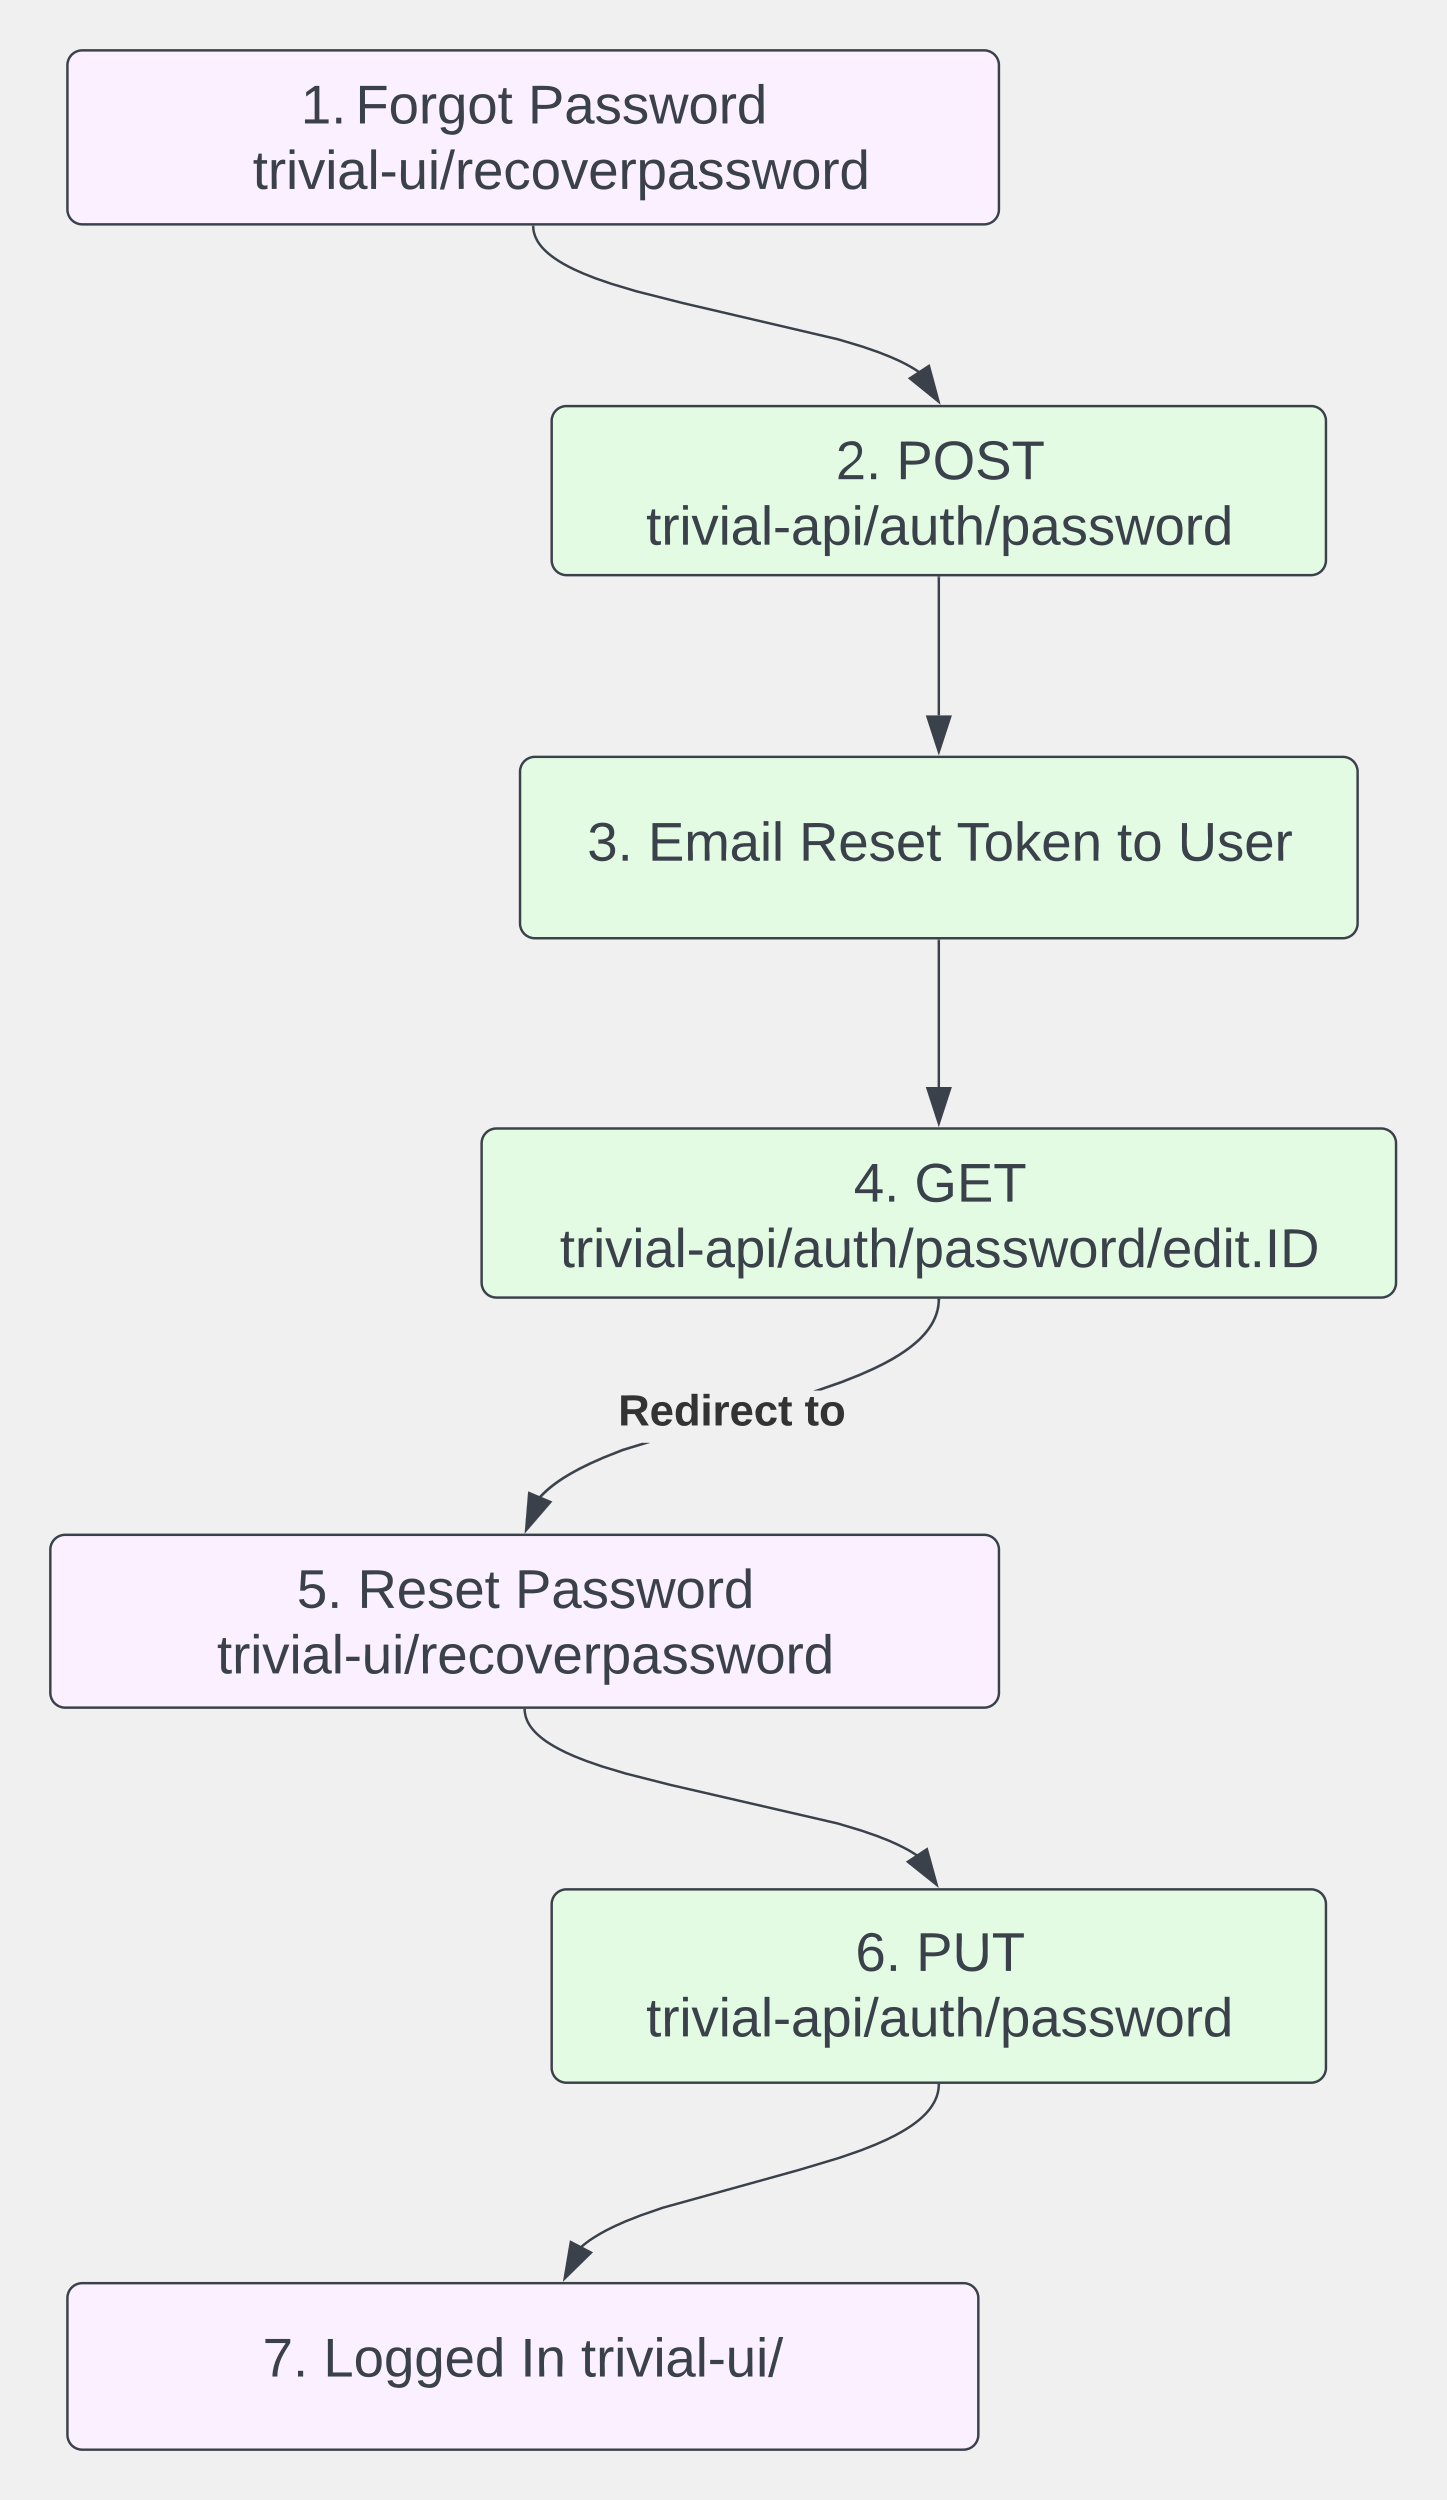
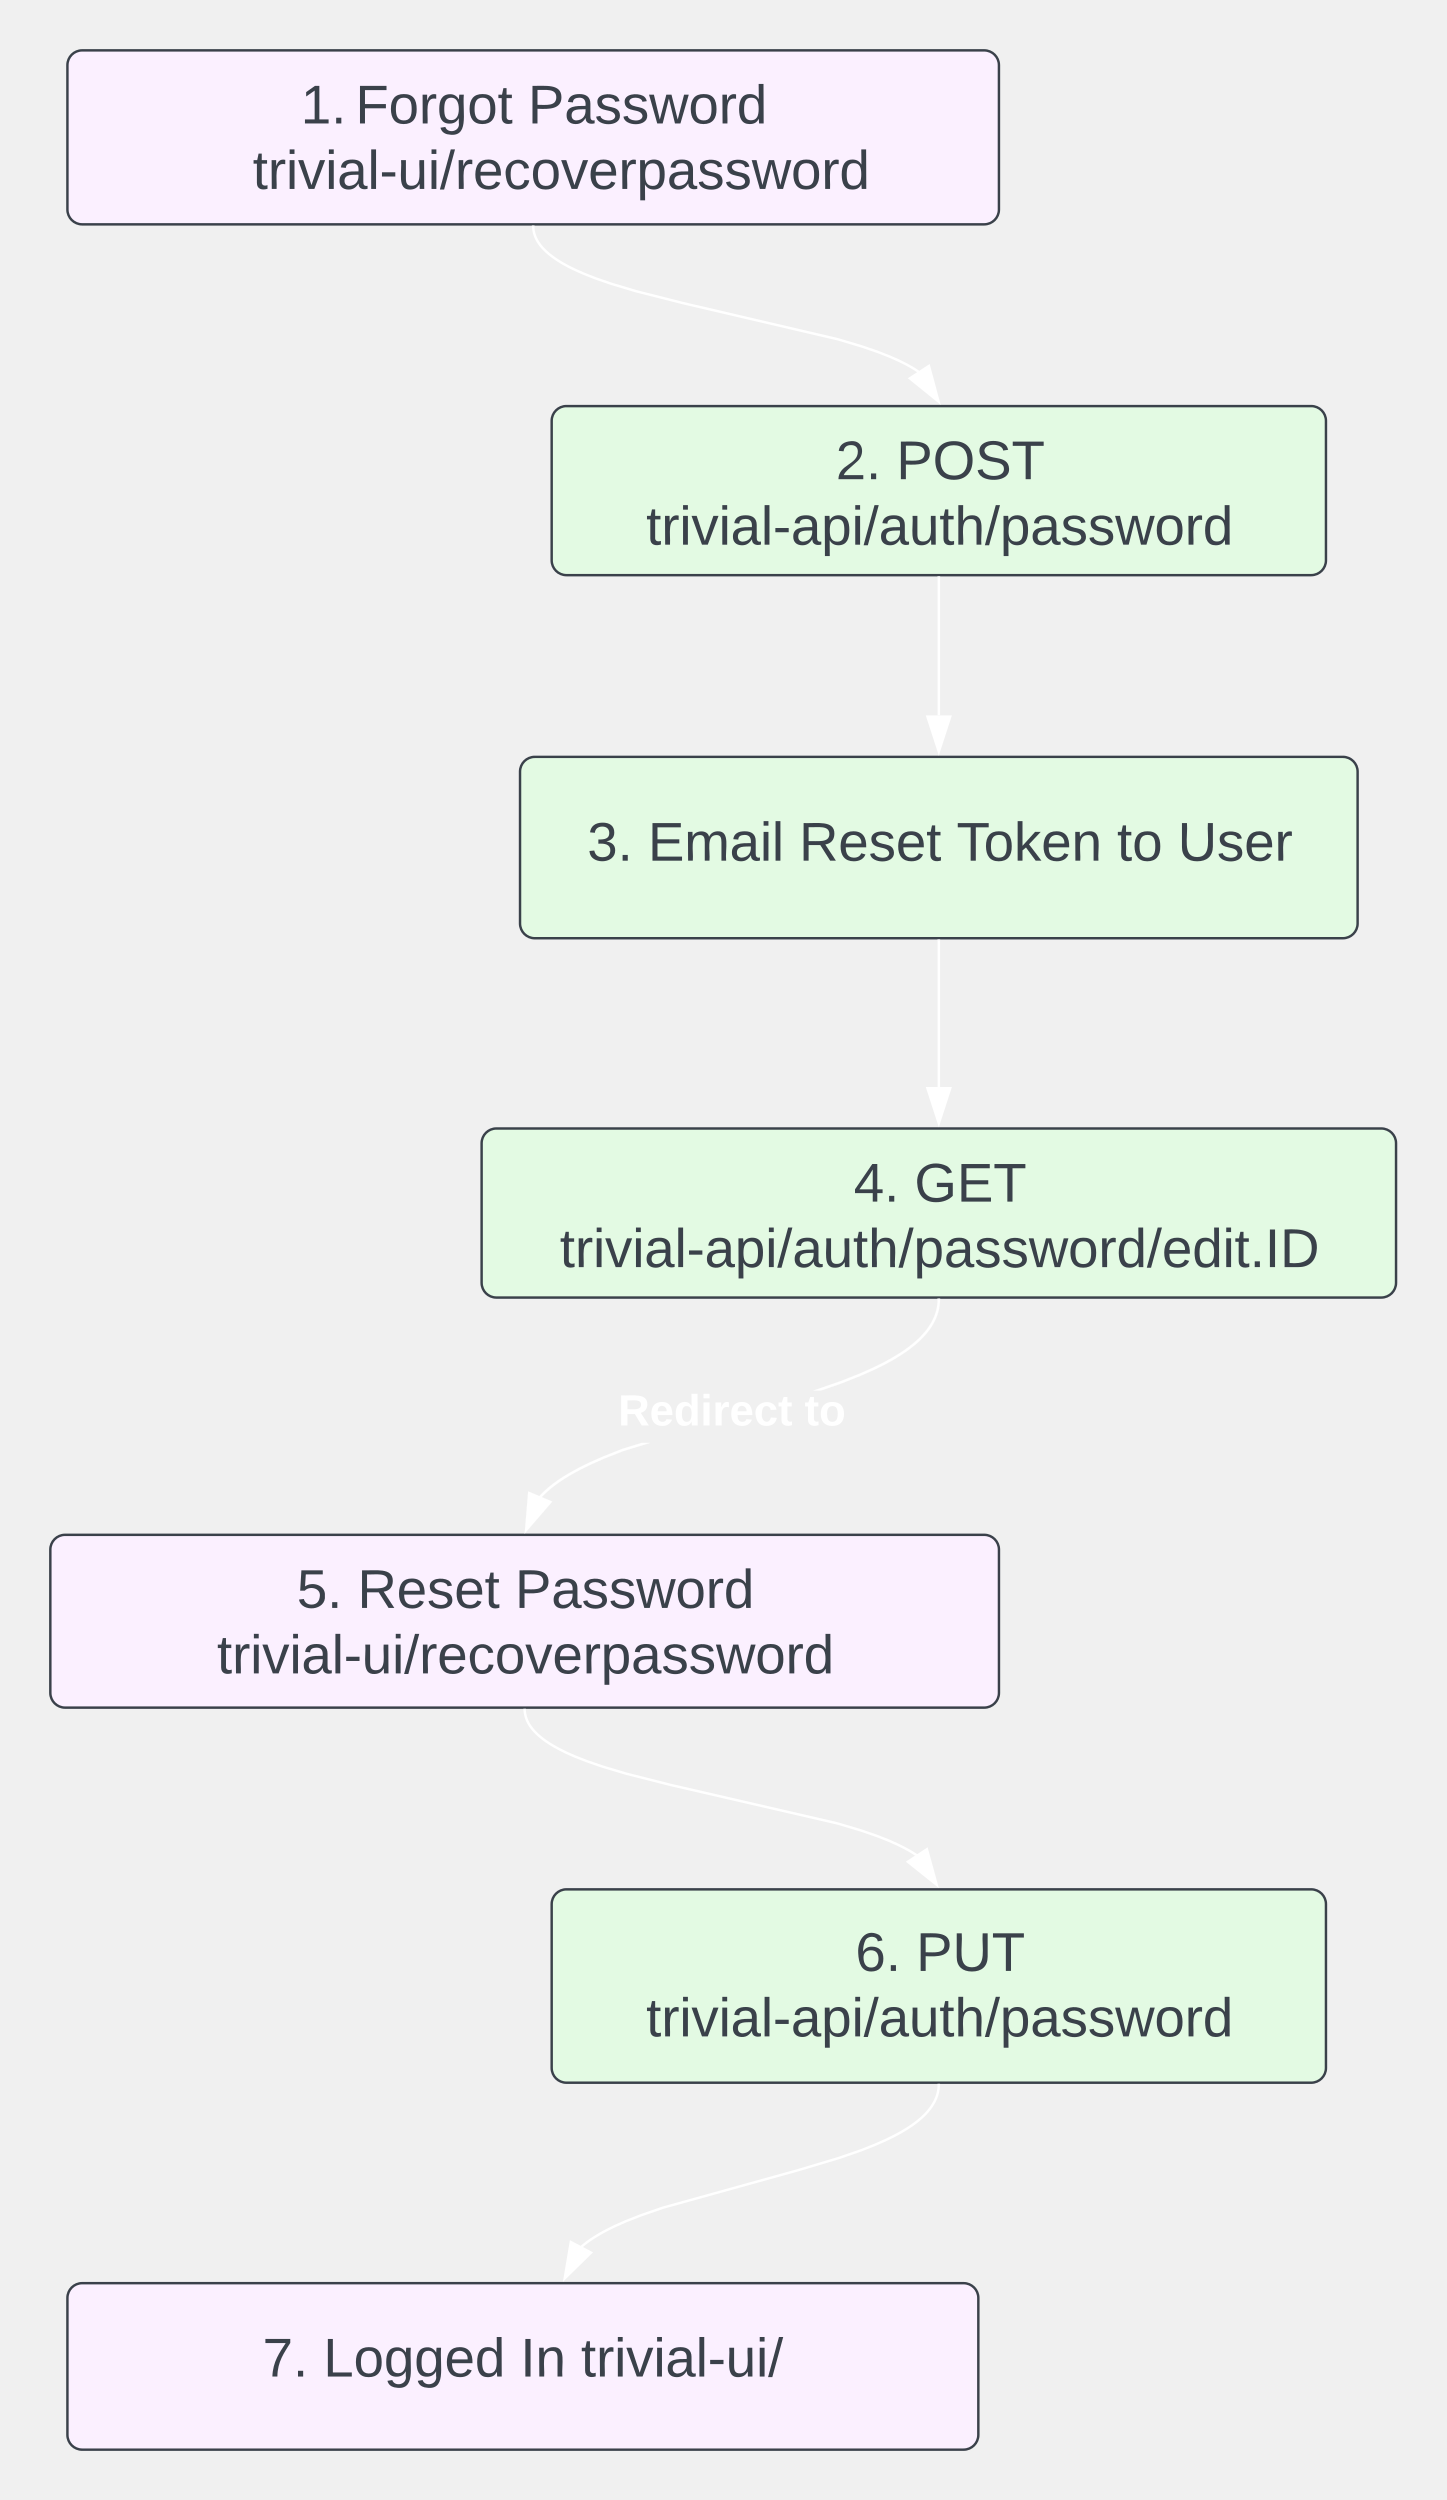
<svg xmlns="http://www.w3.org/2000/svg" xmlns:ns1="lucid" xmlns:xlink="http://www.w3.org/1999/xlink" width="589" height="1018.05">
  <g transform="translate(177.3256 -141.3892)" ns1:page-tab-id="0_0">
    <path d="M-149.87 167.9a6 6 0 0 1 6-6h367.33a6 6 0 0 1 6 6v58.85a6 6 0 0 1-6 6h-367.33a6 6 0 0 1-6-6z" stroke="#3a414a" fill="#fbf0ff" />
    <use xlink:href="#a" transform="matrix(1,0,0,1,-137.8704,173.8892) translate(83.06173 17.77778)" />
    <use xlink:href="#b" transform="matrix(1,0,0,1,-137.8704,173.8892) translate(105.284 17.77778)" />
    <use xlink:href="#c" transform="matrix(1,0,0,1,-137.8704,173.8892) translate(175.5309 17.77778)" />
    <use xlink:href="#d" transform="matrix(1,0,0,1,-137.8704,173.8892) translate(63.49383 44.44444)" />
    <path d="M47.33 312.75a6 6 0 0 1 6-6h303.3a6 6 0 0 1 6 6v56.85a6 6 0 0 1-6 6H53.33a6 6 0 0 1-6-6z" stroke="#3a414a" fill="#e3fae3" />
    <use xlink:href="#e" transform="matrix(1,0,0,1,59.33204,318.7515) translate(103.6543 17.77778)" />
    <use xlink:href="#f" transform="matrix(1,0,0,1,59.33204,318.7515) translate(128.3457 17.77778)" />
    <use xlink:href="#g" transform="matrix(1,0,0,1,59.33204,318.7515) translate(26.49383 44.44444)" />
    <path d="M-156.83 772.4a6 6 0 0 1 6-6h374.3a6 6 0 0 1 6 6v58.37a6 6 0 0 1-6 6h-374.3a6 6 0 0 1-6-6z" stroke="#3a414a" fill="#fbf0ff" />
    <use xlink:href="#h" transform="matrix(1,0,0,1,-144.8256,778.3883) translate(88.38272 17.77778)" />
    <use xlink:href="#i" transform="matrix(1,0,0,1,-144.8256,778.3883) translate(113.0741 17.77778)" />
    <use xlink:href="#c" transform="matrix(1,0,0,1,-144.8256,778.3883) translate(177.2099 17.77778)" />
    <use xlink:href="#d" transform="matrix(1,0,0,1,-144.8256,778.3883) translate(55.88272 44.44444)" />
    <path d="M34.44 455.6a6 6 0 0 1 6-6h329.08a6 6 0 0 1 6 6v61.86a6 6 0 0 1-6 6H40.44a6 6 0 0 1-6-6z" stroke="#3a414a" fill="#e3fae3" />
    <use xlink:href="#j" transform="matrix(1,0,0,1,46.44382,461.601) translate(15.38889 30.27778)" />
    <use xlink:href="#k" transform="matrix(1,0,0,1,46.44382,461.601) translate(40.08025 30.27778)" />
    <use xlink:href="#i" transform="matrix(1,0,0,1,46.44382,461.601) translate(101.6235 30.27778)" />
    <use xlink:href="#l" transform="matrix(1,0,0,1,46.44382,461.601) translate(165.7593 30.27778)" />
    <use xlink:href="#m" transform="matrix(1,0,0,1,46.44382,461.601) translate(231.1296 30.27778)" />
    <use xlink:href="#n" transform="matrix(1,0,0,1,46.44382,461.601) translate(255.821 30.27778)" />
    <path d="M47.33 916.77a6 6 0 0 1 6-6h303.3a6 6 0 0 1 6 6v66.74a6 6 0 0 1-6 6H53.33a6 6 0 0 1-6-6z" stroke="#3a414a" fill="#e3fae3" />
    <use xlink:href="#o" transform="matrix(1,0,0,1,59.33204,922.7664) translate(111.7099 21.21528)" />
    <use xlink:href="#p" transform="matrix(1,0,0,1,59.33204,922.7664) translate(136.4012 21.21528)" />
    <use xlink:href="#g" transform="matrix(1,0,0,1,59.33204,922.7664) translate(26.49383 47.88194)" />
-     <path d="M204.98 376.6v56.12" stroke="#3a414a" stroke-linejoin="round" fill="none" />
-     <path d="M205.48 376.6h-1v-.5h1z" stroke="#3a414a" stroke-width=".05" fill="#3a414a" />
-     <path d="M204.98 447.48l-4.63-14.26h9.27z" stroke="#3a414a" fill="#3a414a" />
+     <path d="M204.98 376.6v56.12" stroke="#fff" stroke-linejoin="round" fill="none" />
+     <path d="M205.48 376.6h-1v-.5h1z" stroke="#fff" stroke-width=".05" fill="#fff" />
+     <path d="M204.98 447.48l-4.63-14.26h9.27z" stroke="#fff" fill="#fff" />
    <path d="M-149.87 1077.14a6 6 0 0 1 6-6h358.94a6 6 0 0 1 6 6v55.8a6 6 0 0 1-6 6h-358.94a6 6 0 0 1-6-6z" stroke="#3a414a" fill="#fbf0ff" />
    <use xlink:href="#q" transform="matrix(1,0,0,1,-137.8704,1083.141) translate(67.51235 26.02778)" />
    <use xlink:href="#r" transform="matrix(1,0,0,1,-137.8704,1083.141) translate(92.2037 26.02778)" />
    <use xlink:href="#s" transform="matrix(1,0,0,1,-137.8704,1083.141) translate(172.4506 26.02778)" />
    <use xlink:href="#t" transform="matrix(1,0,0,1,-137.8704,1083.141) translate(197.142 26.02778)" />
    <path d="M18.8 606.93a6 6 0 0 1 6-6h360.37a6 6 0 0 1 6 6v56.85a6 6 0 0 1-6 6H24.8a6 6 0 0 1-6-6z" stroke="#3a414a" fill="#e3fae3" />
    <use xlink:href="#u" transform="matrix(1,0,0,1,30.7945,612.9343) translate(139.5617 17.77778)" />
    <use xlink:href="#v" transform="matrix(1,0,0,1,30.7945,612.9343) translate(164.2531 17.77778)" />
    <use xlink:href="#w" transform="matrix(1,0,0,1,30.7945,612.9343) translate(19.87037 44.44444)" />
-     <path d="M76.44 732.32l-7.77 3.06-5.6 2.5-4.3 2.12-3.37 1.85-2.74 1.66-2.26 1.5-1.9 1.38-1.6 1.27-1.37 1.2-1.2 1.1-1 1.04-.44.47-.76-.67.45-.5 1.05-1.07 1.2-1.14 1.4-1.22 1.65-1.3 1.93-1.4 2.3-1.52L54.9 741l3.42-1.9 4.32-2.13 5.65-2.5 7.8-3.1 7.87-2.4h3.43zm129.03-61.52v.35l-.06.84-.08.83-.12.82-.15.82-.2.8-.22.82-.26.8-.3.82-.35.82-.4.84-.44.85-.5.87-.57.9-.63.9-.72.95-.8 1-.94 1-1.04 1.1-1.22 1.13-1.4 1.2-1.64 1.3-1.93 1.4-2.3 1.53-2.77 1.7-3.42 1.86-4.32 2.14-5.65 2.5-7.8 3.1-8.25 2.85h-3.06l10.95-3.8 7.78-3.06 5.6-2.5 4.3-2.12 3.37-1.86 2.74-1.66 2.26-1.5 1.9-1.37 1.6-1.28 1.37-1.18 1.2-1.1 1-1.06.9-1 .8-.95.7-.9.6-.9.55-.85.48-.83.43-.82.37-.8.33-.78.3-.78.24-.77.22-.77.17-.77.15-.78.1-.78.1-.8.05-.8v-.33z" stroke="#3a414a" stroke-width=".05" fill="#3a414a" />
-     <path d="M205.47 670.8h-1v-.52h1z" fill="#3a414a" />
-     <path d="M205.5 670.83l-1.05-.02v-.54h1.06zm-1-.52v.46l.95.02v-.47z" stroke="#3a414a" stroke-width=".05" fill="#3a414a" />
-     <path d="M46.74 753.04l-9.8 11.36 1.26-14.95z" fill="#3a414a" />
-     <path d="M47.57 752.85L36.32 765.9l1.44-17.18zm-10 10.05l8.34-9.67-7.26-3.05z" stroke="#3a414a" stroke-width=".05" fill="#3a414a" />
+     <path d="M76.44 732.32l-7.77 3.06-5.6 2.5-4.3 2.12-3.37 1.85-2.74 1.66-2.26 1.5-1.9 1.38-1.6 1.27-1.37 1.2-1.2 1.1-1 1.04-.44.47-.76-.67.45-.5 1.05-1.07 1.2-1.14 1.4-1.22 1.65-1.3 1.93-1.4 2.3-1.52L54.9 741l3.42-1.9 4.32-2.13 5.65-2.5 7.8-3.1 7.87-2.4h3.43zm129.03-61.52v.35l-.06.84-.08.83-.12.82-.15.82-.2.8-.22.82-.26.8-.3.82-.35.82-.4.84-.44.85-.5.87-.57.9-.63.9-.72.95-.8 1-.94 1-1.04 1.1-1.22 1.13-1.4 1.2-1.64 1.3-1.93 1.4-2.3 1.53-2.77 1.7-3.42 1.86-4.32 2.14-5.65 2.5-7.8 3.1-8.25 2.85h-3.06l10.95-3.8 7.78-3.06 5.6-2.5 4.3-2.12 3.37-1.86 2.74-1.66 2.26-1.5 1.9-1.37 1.6-1.28 1.37-1.18 1.2-1.1 1-1.06.9-1 .8-.95.7-.9.6-.9.55-.85.48-.83.43-.82.37-.8.33-.78.3-.78.24-.77.22-.77.17-.77.15-.78.1-.78.1-.8.05-.8v-.33z" stroke="#fff" stroke-width=".05" fill="#fff" />
+     <path d="M205.47 670.8h-1v-.52h1z" fill="#fff" />
+     <path d="M205.5 670.83l-1.05-.02v-.54h1.06zm-1-.52v.46l.95.02v-.47z" stroke="#fff" stroke-width=".05" fill="#fff" />
+     <path d="M46.74 753.04l-9.8 11.36 1.26-14.95z" fill="#fff" />
+     <path d="M47.57 752.85L36.32 765.9l1.44-17.18zm-10 10.05l8.34-9.67-7.26-3.05z" stroke="#fff" stroke-width=".05" fill="#fff" />
    <g>
      <use xlink:href="#x" transform="matrix(1,0,0,1,74.42798,707.6495) translate(0 14.22222)" />
      <use xlink:href="#y" transform="matrix(1,0,0,1,74.42798,707.6495) translate(75.90123 14.22222)" />
    </g>
-     <path d="M39.8 233.75l.04.5.05.48.06.5.1.47.1.48.14.48.16.5.18.48.2.5.25.5.26.53.3.54.36.56.4.57.45.6.5.6.6.66.67.67.77.73.9.78 1.07.83 1.24.9 1.5 1 1.8 1.1 2.2 1.2 2.77 1.37 3.54 1.57 4.7 1.86 6.57 2.27 9.94 2.98 19.17 4.86 63.15 14.75 9.95 2.98 6.55 2.27 4.7 1.86 3.55 1.57 2.76 1.37 2.2 1.22 1.8 1.08 1.5 1 .22.16" stroke="#3a414a" stroke-linejoin="round" fill="none" />
-     <path d="M40.3 233.75l-1 .03v-.53h1z" stroke="#3a414a" stroke-width=".05" fill="#3a414a" />
-     <path d="M204.86 304.9l-11.67-9.44 7.76-5.05z" stroke="#3a414a" fill="#3a414a" />
-     <path d="M36.33 837.77l.03.48.05.48.08.47.1.48.1.47.13.48.17.48.18.5.2.5.24.5.26.5.3.53.35.54.4.57.45.58.5.6.58.65.67.68.77.72.9.77 1.03.83 1.23.9 1.47.96 1.78 1.08 2.2 1.2 2.72 1.37 3.5 1.55 4.66 1.84 6.45 2.24 9.75 2.92 18.13 4.6 68.07 15.7 9.74 2.92 6.44 2.24 4.65 1.83 3.5 1.57 2.73 1.35 2.2 1.2 1.77 1.08 1.47.97.06.05" stroke="#3a414a" stroke-linejoin="round" fill="none" />
-     <path d="M36.83 837.77l-1 .02v-.53h1z" stroke="#3a414a" stroke-width=".05" fill="#3a414a" />
-     <path d="M204.1 908.9l-11.72-9.36 7.74-5.1z" stroke="#3a414a" fill="#3a414a" />
-     <path d="M204.97 990.5v.17l-.04.65-.07.64-.1.63-.1.62-.16.63-.17.62-.2.63-.24.63-.28.64-.3.65-.36.67-.4.66-.43.7-.5.72-.57.75-.64.77-.73.82-.85.85-.96.9-1.13.97-1.3 1.03-1.55 1.12-1.83 1.2-2.23 1.35-2.73 1.5-3.44 1.7-4.46 1.98-6.05 2.4-8.93 3.08-16.43 4.92-55.25 15.33-8.92 3.1-6.05 2.37-4.46 1.98-3.44 1.7-2.73 1.5-2.22 1.35-1.84 1.2-1.54 1.13-1.3 1.04-.88.75" stroke="#3a414a" stroke-linejoin="round" fill="none" />
-     <path d="M205.47 990.54l-1-.02v-.5h1z" stroke="#3a414a" stroke-width=".05" fill="#3a414a" />
-     <path d="M52.63 1069.2l2.5-14.8 8.2 4.3z" stroke="#3a414a" fill="#3a414a" />
-     <path d="M204.98 524.46v59.59" stroke="#3a414a" fill="none" />
-     <path d="M205.48 524.47h-1v-.5h1z" stroke="#3a414a" stroke-width=".05" fill="#3a414a" />
-     <path d="M204.98 598.82l-4.63-14.27h9.27z" stroke="#3a414a" fill="#3a414a" />
+     <path d="M39.8 233.75l.04.5.05.48.06.5.1.47.1.48.14.48.16.5.18.48.2.5.25.5.26.53.3.54.36.56.4.57.45.6.5.6.6.66.67.67.77.73.9.78 1.07.83 1.24.9 1.5 1 1.8 1.1 2.2 1.2 2.77 1.37 3.54 1.57 4.7 1.86 6.57 2.27 9.94 2.98 19.17 4.86 63.15 14.75 9.95 2.98 6.55 2.27 4.7 1.86 3.55 1.57 2.76 1.37 2.2 1.22 1.8 1.08 1.5 1 .22.16" stroke="#fff" stroke-linejoin="round" fill="none" />
+     <path d="M40.3 233.75l-1 .03v-.53h1z" stroke="#fff" stroke-width=".05" fill="#fff" />
+     <path d="M204.86 304.9l-11.67-9.44 7.76-5.05z" stroke="#fff" fill="#fff" />
+     <path d="M36.33 837.77l.03.48.05.48.08.47.1.48.1.47.13.48.17.48.18.5.2.5.24.5.26.5.3.53.35.54.4.57.45.58.5.6.58.65.67.68.77.72.9.77 1.03.83 1.23.9 1.47.96 1.78 1.08 2.2 1.2 2.72 1.37 3.5 1.55 4.66 1.84 6.45 2.24 9.75 2.92 18.13 4.6 68.07 15.7 9.74 2.92 6.44 2.24 4.65 1.83 3.5 1.57 2.73 1.35 2.2 1.2 1.77 1.08 1.47.97.06.05" stroke="#fff" stroke-linejoin="round" fill="none" />
+     <path d="M36.83 837.77l-1 .02v-.53h1z" stroke="#fff" stroke-width=".05" fill="#fff" />
+     <path d="M204.1 908.9l-11.72-9.36 7.74-5.1z" stroke="#fff" fill="#fff" />
+     <path d="M204.97 990.5v.17l-.04.65-.07.64-.1.63-.1.62-.16.63-.17.62-.2.63-.24.63-.28.64-.3.65-.36.67-.4.66-.43.7-.5.72-.57.75-.64.77-.73.82-.85.85-.96.9-1.13.97-1.3 1.03-1.55 1.12-1.83 1.2-2.23 1.35-2.73 1.5-3.44 1.7-4.46 1.98-6.05 2.4-8.93 3.08-16.43 4.92-55.25 15.33-8.92 3.1-6.05 2.37-4.46 1.98-3.44 1.7-2.73 1.5-2.22 1.35-1.84 1.2-1.54 1.13-1.3 1.04-.88.75" stroke="#fff" stroke-linejoin="round" fill="none" />
+     <path d="M205.47 990.54l-1-.02v-.5h1z" stroke="#fff" stroke-width=".05" fill="#fff" />
+     <path d="M52.63 1069.2l2.5-14.8 8.2 4.3z" stroke="#fff" fill="#fff" />
+     <path d="M204.98 524.46v59.59" stroke="#fff" fill="none" />
+     <path d="M205.48 524.47h-1v-.5h1z" stroke="#fff" stroke-width=".05" fill="#fff" />
+     <path d="M204.98 598.82l-4.63-14.27h9.27z" stroke="#fff" fill="#fff" />
    <defs>
      <path fill="#3a414a" d="M27 0v-27h64v-190l-56 39v-29l58-41h29v221h61V0H27" id="z" />
      <path fill="#3a414a" d="M33 0v-38h34V0H33" id="A" />
      <g id="a">
        <use transform="matrix(0.0617284,0,0,0.0617284,0,0)" xlink:href="#z" />
        <use transform="matrix(0.0617284,0,0,0.0617284,12.34568,0)" xlink:href="#A" />
      </g>
      <path fill="#3a414a" d="M63-220v92h138v28H63V0H30v-248h175v28H63" id="B" />
      <path fill="#3a414a" d="M100-194c62-1 85 37 85 99 1 63-27 99-86 99S16-35 15-95c0-66 28-99 85-99zM99-20c44 1 53-31 53-75 0-43-8-75-51-75s-53 32-53 75 10 74 51 75" id="C" />
      <path fill="#3a414a" d="M114-163C36-179 61-72 57 0H25l-1-190h30c1 12-1 29 2 39 6-27 23-49 58-41v29" id="D" />
      <path fill="#3a414a" d="M177-190C167-65 218 103 67 71c-23-6-38-20-44-43l32-5c15 47 100 32 89-28v-30C133-14 115 1 83 1 29 1 15-40 15-95c0-56 16-97 71-98 29-1 48 16 59 35 1-10 0-23 2-32h30zM94-22c36 0 50-32 50-73 0-42-14-75-50-75-39 0-46 34-46 75s6 73 46 73" id="E" />
      <path fill="#3a414a" d="M59-47c-2 24 18 29 38 22v24C64 9 27 4 27-40v-127H5v-23h24l9-43h21v43h35v23H59v120" id="F" />
      <g id="b">
        <use transform="matrix(0.0617284,0,0,0.0617284,0,0)" xlink:href="#B" />
        <use transform="matrix(0.0617284,0,0,0.0617284,13.51852,0)" xlink:href="#C" />
        <use transform="matrix(0.0617284,0,0,0.0617284,25.8642,0)" xlink:href="#D" />
        <use transform="matrix(0.0617284,0,0,0.0617284,33.20988,0)" xlink:href="#E" />
        <use transform="matrix(0.0617284,0,0,0.0617284,45.55556,0)" xlink:href="#C" />
        <use transform="matrix(0.0617284,0,0,0.0617284,57.90123,0)" xlink:href="#F" />
      </g>
      <path fill="#3a414a" d="M30-248c87 1 191-15 191 75 0 78-77 80-158 76V0H30v-248zm33 125c57 0 124 11 124-50 0-59-68-47-124-48v98" id="G" />
      <path fill="#3a414a" d="M141-36C126-15 110 5 73 4 37 3 15-17 15-53c-1-64 63-63 125-63 3-35-9-54-41-54-24 1-41 7-42 31l-33-3c5-37 33-52 76-52 45 0 72 20 72 64v82c-1 20 7 32 28 27v20c-31 9-61-2-59-35zM48-53c0 20 12 33 32 33 41-3 63-29 60-74-43 2-92-5-92 41" id="H" />
      <path fill="#3a414a" d="M135-143c-3-34-86-38-87 0 15 53 115 12 119 90S17 21 10-45l28-5c4 36 97 45 98 0-10-56-113-15-118-90-4-57 82-63 122-42 12 7 21 19 24 35" id="I" />
      <path fill="#3a414a" d="M206 0h-36l-40-164L89 0H53L-1-190h32L70-26l43-164h34l41 164 42-164h31" id="J" />
      <path fill="#3a414a" d="M85-194c31 0 48 13 60 33l-1-100h32l1 261h-30c-2-10 0-23-3-31C134-8 116 4 85 4 32 4 16-35 15-94c0-66 23-100 70-100zm9 24c-40 0-46 34-46 75 0 40 6 74 45 74 42 0 51-32 51-76 0-42-9-74-50-73" id="K" />
      <g id="c">
        <use transform="matrix(0.0617284,0,0,0.0617284,0,0)" xlink:href="#G" />
        <use transform="matrix(0.0617284,0,0,0.0617284,14.81481,0)" xlink:href="#H" />
        <use transform="matrix(0.0617284,0,0,0.0617284,27.16049,0)" xlink:href="#I" />
        <use transform="matrix(0.0617284,0,0,0.0617284,38.2716,0)" xlink:href="#I" />
        <use transform="matrix(0.0617284,0,0,0.0617284,49.38272,0)" xlink:href="#J" />
        <use transform="matrix(0.0617284,0,0,0.0617284,65.37037,0)" xlink:href="#C" />
        <use transform="matrix(0.0617284,0,0,0.0617284,77.71605,0)" xlink:href="#D" />
        <use transform="matrix(0.0617284,0,0,0.0617284,85.06173,0)" xlink:href="#K" />
      </g>
      <path fill="#3a414a" d="M24-231v-30h32v30H24zM24 0v-190h32V0H24" id="L" />
      <path fill="#3a414a" d="M108 0H70L1-190h34L89-25l56-165h34" id="M" />
      <path fill="#3a414a" d="M24 0v-261h32V0H24" id="N" />
      <path fill="#3a414a" d="M16-82v-28h88v28H16" id="O" />
      <path fill="#3a414a" d="M84 4C-5 8 30-112 23-190h32v120c0 31 7 50 39 49 72-2 45-101 50-169h31l1 190h-30c-1-10 1-25-2-33-11 22-28 36-60 37" id="P" />
      <path fill="#3a414a" d="M0 4l72-265h28L28 4H0" id="Q" />
      <path fill="#3a414a" d="M100-194c63 0 86 42 84 106H49c0 40 14 67 53 68 26 1 43-12 49-29l28 8c-11 28-37 45-77 45C44 4 14-33 15-96c1-61 26-98 85-98zm52 81c6-60-76-77-97-28-3 7-6 17-6 28h103" id="R" />
      <path fill="#3a414a" d="M96-169c-40 0-48 33-48 73s9 75 48 75c24 0 41-14 43-38l32 2c-6 37-31 61-74 61-59 0-76-41-82-99-10-93 101-131 147-64 4 7 5 14 7 22l-32 3c-4-21-16-35-41-35" id="S" />
      <path fill="#3a414a" d="M115-194c55 1 70 41 70 98S169 2 115 4C84 4 66-9 55-30l1 105H24l-1-265h31l2 30c10-21 28-34 59-34zm-8 174c40 0 45-34 45-75s-6-73-45-74c-42 0-51 32-51 76 0 43 10 73 51 73" id="T" />
      <g id="d">
        <use transform="matrix(0.0617284,0,0,0.0617284,0,0)" xlink:href="#F" />
        <use transform="matrix(0.0617284,0,0,0.0617284,6.17284,0)" xlink:href="#D" />
        <use transform="matrix(0.0617284,0,0,0.0617284,13.51852,0)" xlink:href="#L" />
        <use transform="matrix(0.0617284,0,0,0.0617284,18.39506,0)" xlink:href="#M" />
        <use transform="matrix(0.0617284,0,0,0.0617284,29.50617,0)" xlink:href="#L" />
        <use transform="matrix(0.0617284,0,0,0.0617284,34.38272,0)" xlink:href="#H" />
        <use transform="matrix(0.0617284,0,0,0.0617284,46.7284,0)" xlink:href="#N" />
        <use transform="matrix(0.0617284,0,0,0.0617284,51.60494,0)" xlink:href="#O" />
        <use transform="matrix(0.0617284,0,0,0.0617284,58.95062,0)" xlink:href="#P" />
        <use transform="matrix(0.0617284,0,0,0.0617284,71.2963,0)" xlink:href="#L" />
        <use transform="matrix(0.0617284,0,0,0.0617284,76.17284,0)" xlink:href="#Q" />
        <use transform="matrix(0.0617284,0,0,0.0617284,82.34568,0)" xlink:href="#D" />
        <use transform="matrix(0.0617284,0,0,0.0617284,89.69136,0)" xlink:href="#R" />
        <use transform="matrix(0.0617284,0,0,0.0617284,102.037,0)" xlink:href="#S" />
        <use transform="matrix(0.0617284,0,0,0.0617284,113.1481,0)" xlink:href="#C" />
        <use transform="matrix(0.0617284,0,0,0.0617284,125.4938,0)" xlink:href="#M" />
        <use transform="matrix(0.0617284,0,0,0.0617284,136.6049,0)" xlink:href="#R" />
        <use transform="matrix(0.0617284,0,0,0.0617284,148.9506,0)" xlink:href="#D" />
        <use transform="matrix(0.0617284,0,0,0.0617284,156.2963,0)" xlink:href="#T" />
        <use transform="matrix(0.0617284,0,0,0.0617284,168.642,0)" xlink:href="#H" />
        <use transform="matrix(0.0617284,0,0,0.0617284,180.9877,0)" xlink:href="#I" />
        <use transform="matrix(0.0617284,0,0,0.0617284,192.0988,0)" xlink:href="#I" />
        <use transform="matrix(0.0617284,0,0,0.0617284,203.2099,0)" xlink:href="#J" />
        <use transform="matrix(0.0617284,0,0,0.0617284,219.1975,0)" xlink:href="#C" />
        <use transform="matrix(0.0617284,0,0,0.0617284,231.5432,0)" xlink:href="#D" />
        <use transform="matrix(0.0617284,0,0,0.0617284,238.8889,0)" xlink:href="#K" />
      </g>
      <path fill="#3a414a" d="M101-251c82-7 93 87 43 132L82-64C71-53 59-42 53-27h129V0H18c2-99 128-94 128-182 0-28-16-43-45-43s-46 15-49 41l-32-3c6-41 34-60 81-64" id="U" />
      <g id="e">
        <use transform="matrix(0.0617284,0,0,0.0617284,0,0)" xlink:href="#U" />
        <use transform="matrix(0.0617284,0,0,0.0617284,12.34568,0)" xlink:href="#A" />
      </g>
      <path fill="#3a414a" d="M140-251c81 0 123 46 123 126C263-46 219 4 140 4 59 4 17-45 17-125s42-126 123-126zm0 227c63 0 89-41 89-101s-29-99-89-99c-61 0-89 39-89 99S79-25 140-24" id="V" />
      <path fill="#3a414a" d="M185-189c-5-48-123-54-124 2 14 75 158 14 163 119 3 78-121 87-175 55-17-10-28-26-33-46l33-7c5 56 141 63 141-1 0-78-155-14-162-118-5-82 145-84 179-34 5 7 8 16 11 25" id="W" />
      <path fill="#3a414a" d="M127-220V0H93v-220H8v-28h204v28h-85" id="X" />
      <g id="f">
        <use transform="matrix(0.0617284,0,0,0.0617284,0,0)" xlink:href="#G" />
        <use transform="matrix(0.0617284,0,0,0.0617284,14.81481,0)" xlink:href="#V" />
        <use transform="matrix(0.0617284,0,0,0.0617284,32.09877,0)" xlink:href="#W" />
        <use transform="matrix(0.0617284,0,0,0.0617284,46.91358,0)" xlink:href="#X" />
      </g>
      <path fill="#3a414a" d="M106-169C34-169 62-67 57 0H25v-261h32l-1 103c12-21 28-36 61-36 89 0 53 116 60 194h-32v-121c2-32-8-49-39-48" id="Y" />
      <g id="g">
        <use transform="matrix(0.0617284,0,0,0.0617284,0,0)" xlink:href="#F" />
        <use transform="matrix(0.0617284,0,0,0.0617284,6.17284,0)" xlink:href="#D" />
        <use transform="matrix(0.0617284,0,0,0.0617284,13.51852,0)" xlink:href="#L" />
        <use transform="matrix(0.0617284,0,0,0.0617284,18.39506,0)" xlink:href="#M" />
        <use transform="matrix(0.0617284,0,0,0.0617284,29.50617,0)" xlink:href="#L" />
        <use transform="matrix(0.0617284,0,0,0.0617284,34.38272,0)" xlink:href="#H" />
        <use transform="matrix(0.0617284,0,0,0.0617284,46.7284,0)" xlink:href="#N" />
        <use transform="matrix(0.0617284,0,0,0.0617284,51.60494,0)" xlink:href="#O" />
        <use transform="matrix(0.0617284,0,0,0.0617284,58.95062,0)" xlink:href="#H" />
        <use transform="matrix(0.0617284,0,0,0.0617284,71.2963,0)" xlink:href="#T" />
        <use transform="matrix(0.0617284,0,0,0.0617284,83.64198,0)" xlink:href="#L" />
        <use transform="matrix(0.0617284,0,0,0.0617284,88.51852,0)" xlink:href="#Q" />
        <use transform="matrix(0.0617284,0,0,0.0617284,94.69136,0)" xlink:href="#H" />
        <use transform="matrix(0.0617284,0,0,0.0617284,107.037,0)" xlink:href="#P" />
        <use transform="matrix(0.0617284,0,0,0.0617284,119.3827,0)" xlink:href="#F" />
        <use transform="matrix(0.0617284,0,0,0.0617284,125.5556,0)" xlink:href="#Y" />
        <use transform="matrix(0.0617284,0,0,0.0617284,137.9012,0)" xlink:href="#Q" />
        <use transform="matrix(0.0617284,0,0,0.0617284,144.0741,0)" xlink:href="#T" />
        <use transform="matrix(0.0617284,0,0,0.0617284,156.4198,0)" xlink:href="#H" />
        <use transform="matrix(0.0617284,0,0,0.0617284,168.7654,0)" xlink:href="#I" />
        <use transform="matrix(0.0617284,0,0,0.0617284,179.8765,0)" xlink:href="#I" />
        <use transform="matrix(0.0617284,0,0,0.0617284,190.9877,0)" xlink:href="#J" />
        <use transform="matrix(0.0617284,0,0,0.0617284,206.9753,0)" xlink:href="#C" />
        <use transform="matrix(0.0617284,0,0,0.0617284,219.321,0)" xlink:href="#D" />
        <use transform="matrix(0.0617284,0,0,0.0617284,226.6667,0)" xlink:href="#K" />
      </g>
      <path fill="#3a414a" d="M54-142c48-35 137-8 131 61C196 18 31 33 14-55l32-4c7 23 22 37 52 37 35-1 51-22 54-58 4-55-73-65-99-34H22l8-134h141v27H59" id="Z" />
      <g id="h">
        <use transform="matrix(0.0617284,0,0,0.0617284,0,0)" xlink:href="#Z" />
        <use transform="matrix(0.0617284,0,0,0.0617284,12.34568,0)" xlink:href="#A" />
      </g>
      <path fill="#3a414a" d="M233-177c-1 41-23 64-60 70L243 0h-38l-65-103H63V0H30v-248c88 3 205-21 203 71zM63-129c60-2 137 13 137-47 0-61-80-42-137-45v92" id="aa" />
      <g id="i">
        <use transform="matrix(0.0617284,0,0,0.0617284,0,0)" xlink:href="#aa" />
        <use transform="matrix(0.0617284,0,0,0.0617284,15.98765,0)" xlink:href="#R" />
        <use transform="matrix(0.0617284,0,0,0.0617284,28.33333,0)" xlink:href="#I" />
        <use transform="matrix(0.0617284,0,0,0.0617284,39.44444,0)" xlink:href="#R" />
        <use transform="matrix(0.0617284,0,0,0.0617284,51.79012,0)" xlink:href="#F" />
      </g>
      <path fill="#3a414a" d="M126-127c33 6 58 20 58 59 0 88-139 92-164 29-3-8-5-16-6-25l32-3c6 27 21 44 54 44 32 0 52-15 52-46 0-38-36-46-79-43v-28c39 1 72-4 72-42 0-27-17-43-46-43-28 0-47 15-49 41l-32-3c6-42 35-63 81-64 48-1 79 21 79 65 0 36-21 52-52 59" id="ab" />
      <g id="j">
        <use transform="matrix(0.0617284,0,0,0.0617284,0,0)" xlink:href="#ab" />
        <use transform="matrix(0.0617284,0,0,0.0617284,12.34568,0)" xlink:href="#A" />
      </g>
      <path fill="#3a414a" d="M30 0v-248h187v28H63v79h144v27H63v87h162V0H30" id="ac" />
      <path fill="#3a414a" d="M210-169c-67 3-38 105-44 169h-31v-121c0-29-5-50-35-48C34-165 62-65 56 0H25l-1-190h30c1 10-1 24 2 32 10-44 99-50 107 0 11-21 27-35 58-36 85-2 47 119 55 194h-31v-121c0-29-5-49-35-48" id="ad" />
      <g id="k">
        <use transform="matrix(0.0617284,0,0,0.0617284,0,0)" xlink:href="#ac" />
        <use transform="matrix(0.0617284,0,0,0.0617284,14.81481,0)" xlink:href="#ad" />
        <use transform="matrix(0.0617284,0,0,0.0617284,33.2716,0)" xlink:href="#H" />
        <use transform="matrix(0.0617284,0,0,0.0617284,45.61728,0)" xlink:href="#L" />
        <use transform="matrix(0.0617284,0,0,0.0617284,50.49383,0)" xlink:href="#N" />
      </g>
      <path fill="#3a414a" d="M143 0L79-87 56-68V0H24v-261h32v163l83-92h37l-77 82L181 0h-38" id="ae" />
      <path fill="#3a414a" d="M117-194c89-4 53 116 60 194h-32v-121c0-31-8-49-39-48C34-167 62-67 57 0H25l-1-190h30c1 10-1 24 2 32 11-22 29-35 61-36" id="af" />
      <g id="l">
        <use transform="matrix(0.0617284,0,0,0.0617284,0,0)" xlink:href="#X" />
        <use transform="matrix(0.0617284,0,0,0.0617284,11.04938,0)" xlink:href="#C" />
        <use transform="matrix(0.0617284,0,0,0.0617284,23.39506,0)" xlink:href="#ae" />
        <use transform="matrix(0.0617284,0,0,0.0617284,34.50617,0)" xlink:href="#R" />
        <use transform="matrix(0.0617284,0,0,0.0617284,46.85185,0)" xlink:href="#af" />
      </g>
      <g id="m">
        <use transform="matrix(0.0617284,0,0,0.0617284,0,0)" xlink:href="#F" />
        <use transform="matrix(0.0617284,0,0,0.0617284,6.17284,0)" xlink:href="#C" />
      </g>
      <path fill="#3a414a" d="M232-93c-1 65-40 97-104 97C67 4 28-28 28-90v-158h33c8 89-33 224 67 224 102 0 64-133 71-224h33v155" id="ag" />
      <g id="n">
        <use transform="matrix(0.0617284,0,0,0.0617284,0,0)" xlink:href="#ag" />
        <use transform="matrix(0.0617284,0,0,0.0617284,15.98765,0)" xlink:href="#I" />
        <use transform="matrix(0.0617284,0,0,0.0617284,27.09877,0)" xlink:href="#R" />
        <use transform="matrix(0.0617284,0,0,0.0617284,39.44444,0)" xlink:href="#D" />
      </g>
      <path fill="#3a414a" d="M110-160c48 1 74 30 74 79 0 53-28 85-80 85-65 0-83-55-86-122-5-90 50-162 133-122 14 7 22 21 27 39l-31 6c-5-40-67-38-82-6-9 19-15 44-15 74 11-20 30-34 60-33zm-7 138c34 0 49-23 49-58s-16-56-50-56c-29 0-50 16-49 49 1 36 15 65 50 65" id="ah" />
      <g id="o">
        <use transform="matrix(0.0617284,0,0,0.0617284,0,0)" xlink:href="#ah" />
        <use transform="matrix(0.0617284,0,0,0.0617284,12.34568,0)" xlink:href="#A" />
      </g>
      <g id="p">
        <use transform="matrix(0.0617284,0,0,0.0617284,0,0)" xlink:href="#G" />
        <use transform="matrix(0.0617284,0,0,0.0617284,14.81481,0)" xlink:href="#ag" />
        <use transform="matrix(0.0617284,0,0,0.0617284,30.80247,0)" xlink:href="#X" />
      </g>
      <path fill="#3a414a" d="M64 0c3-98 48-159 88-221H18v-27h164v26C143-157 98-101 97 0H64" id="ai" />
      <g id="q">
        <use transform="matrix(0.0617284,0,0,0.0617284,0,0)" xlink:href="#ai" />
        <use transform="matrix(0.0617284,0,0,0.0617284,12.34568,0)" xlink:href="#A" />
      </g>
      <path fill="#3a414a" d="M30 0v-248h33v221h125V0H30" id="aj" />
      <g id="r">
        <use transform="matrix(0.0617284,0,0,0.0617284,0,0)" xlink:href="#aj" />
        <use transform="matrix(0.0617284,0,0,0.0617284,12.34568,0)" xlink:href="#C" />
        <use transform="matrix(0.0617284,0,0,0.0617284,24.69136,0)" xlink:href="#E" />
        <use transform="matrix(0.0617284,0,0,0.0617284,37.03704,0)" xlink:href="#E" />
        <use transform="matrix(0.0617284,0,0,0.0617284,49.38272,0)" xlink:href="#R" />
        <use transform="matrix(0.0617284,0,0,0.0617284,61.7284,0)" xlink:href="#K" />
      </g>
      <path fill="#3a414a" d="M33 0v-248h34V0H33" id="ak" />
      <g id="s">
        <use transform="matrix(0.0617284,0,0,0.0617284,0,0)" xlink:href="#ak" />
        <use transform="matrix(0.0617284,0,0,0.0617284,6.17284,0)" xlink:href="#af" />
      </g>
      <g id="t">
        <use transform="matrix(0.0617284,0,0,0.0617284,0,0)" xlink:href="#F" />
        <use transform="matrix(0.0617284,0,0,0.0617284,6.17284,0)" xlink:href="#D" />
        <use transform="matrix(0.0617284,0,0,0.0617284,13.51852,0)" xlink:href="#L" />
        <use transform="matrix(0.0617284,0,0,0.0617284,18.39506,0)" xlink:href="#M" />
        <use transform="matrix(0.0617284,0,0,0.0617284,29.50617,0)" xlink:href="#L" />
        <use transform="matrix(0.0617284,0,0,0.0617284,34.38272,0)" xlink:href="#H" />
        <use transform="matrix(0.0617284,0,0,0.0617284,46.7284,0)" xlink:href="#N" />
        <use transform="matrix(0.0617284,0,0,0.0617284,51.60494,0)" xlink:href="#O" />
        <use transform="matrix(0.0617284,0,0,0.0617284,58.95062,0)" xlink:href="#P" />
        <use transform="matrix(0.0617284,0,0,0.0617284,71.2963,0)" xlink:href="#L" />
        <use transform="matrix(0.0617284,0,0,0.0617284,76.17284,0)" xlink:href="#Q" />
      </g>
      <path fill="#3a414a" d="M155-56V0h-30v-56H8v-25l114-167h33v167h35v25h-35zm-30-156c-27 46-58 90-88 131h88v-131" id="al" />
      <g id="u">
        <use transform="matrix(0.0617284,0,0,0.0617284,0,0)" xlink:href="#al" />
        <use transform="matrix(0.0617284,0,0,0.0617284,12.34568,0)" xlink:href="#A" />
      </g>
      <path fill="#3a414a" d="M143 4C61 4 22-44 18-125c-5-107 100-154 193-111 17 8 29 25 37 43l-32 9c-13-25-37-40-76-40-61 0-88 39-88 99 0 61 29 100 91 101 35 0 62-11 79-27v-45h-74v-28h105v86C228-13 192 4 143 4" id="am" />
      <g id="v">
        <use transform="matrix(0.0617284,0,0,0.0617284,0,0)" xlink:href="#am" />
        <use transform="matrix(0.0617284,0,0,0.0617284,17.28395,0)" xlink:href="#ac" />
        <use transform="matrix(0.0617284,0,0,0.0617284,32.09877,0)" xlink:href="#X" />
      </g>
      <path fill="#3a414a" d="M30-248c118-7 216 8 213 122C240-48 200 0 122 0H30v-248zM63-27c89 8 146-16 146-99s-60-101-146-95v194" id="an" />
      <g id="w">
        <use transform="matrix(0.0617284,0,0,0.0617284,0,0)" xlink:href="#F" />
        <use transform="matrix(0.0617284,0,0,0.0617284,6.17284,0)" xlink:href="#D" />
        <use transform="matrix(0.0617284,0,0,0.0617284,13.51852,0)" xlink:href="#L" />
        <use transform="matrix(0.0617284,0,0,0.0617284,18.39506,0)" xlink:href="#M" />
        <use transform="matrix(0.0617284,0,0,0.0617284,29.50617,0)" xlink:href="#L" />
        <use transform="matrix(0.0617284,0,0,0.0617284,34.38272,0)" xlink:href="#H" />
        <use transform="matrix(0.0617284,0,0,0.0617284,46.7284,0)" xlink:href="#N" />
        <use transform="matrix(0.0617284,0,0,0.0617284,51.60494,0)" xlink:href="#O" />
        <use transform="matrix(0.0617284,0,0,0.0617284,58.95062,0)" xlink:href="#H" />
        <use transform="matrix(0.0617284,0,0,0.0617284,71.2963,0)" xlink:href="#T" />
        <use transform="matrix(0.0617284,0,0,0.0617284,83.64198,0)" xlink:href="#L" />
        <use transform="matrix(0.0617284,0,0,0.0617284,88.51852,0)" xlink:href="#Q" />
        <use transform="matrix(0.0617284,0,0,0.0617284,94.69136,0)" xlink:href="#H" />
        <use transform="matrix(0.0617284,0,0,0.0617284,107.037,0)" xlink:href="#P" />
        <use transform="matrix(0.0617284,0,0,0.0617284,119.3827,0)" xlink:href="#F" />
        <use transform="matrix(0.0617284,0,0,0.0617284,125.5556,0)" xlink:href="#Y" />
        <use transform="matrix(0.0617284,0,0,0.0617284,137.9012,0)" xlink:href="#Q" />
        <use transform="matrix(0.0617284,0,0,0.0617284,144.0741,0)" xlink:href="#T" />
        <use transform="matrix(0.0617284,0,0,0.0617284,156.4198,0)" xlink:href="#H" />
        <use transform="matrix(0.0617284,0,0,0.0617284,168.7654,0)" xlink:href="#I" />
        <use transform="matrix(0.0617284,0,0,0.0617284,179.8765,0)" xlink:href="#I" />
        <use transform="matrix(0.0617284,0,0,0.0617284,190.9877,0)" xlink:href="#J" />
        <use transform="matrix(0.0617284,0,0,0.0617284,206.9753,0)" xlink:href="#C" />
        <use transform="matrix(0.0617284,0,0,0.0617284,219.321,0)" xlink:href="#D" />
        <use transform="matrix(0.0617284,0,0,0.0617284,226.6667,0)" xlink:href="#K" />
        <use transform="matrix(0.0617284,0,0,0.0617284,239.0123,0)" xlink:href="#Q" />
        <use transform="matrix(0.0617284,0,0,0.0617284,245.1852,0)" xlink:href="#R" />
        <use transform="matrix(0.0617284,0,0,0.0617284,257.5309,0)" xlink:href="#K" />
        <use transform="matrix(0.0617284,0,0,0.0617284,269.8765,0)" xlink:href="#L" />
        <use transform="matrix(0.0617284,0,0,0.0617284,274.7531,0)" xlink:href="#F" />
        <use transform="matrix(0.0617284,0,0,0.0617284,280.9259,0)" xlink:href="#A" />
        <use transform="matrix(0.0617284,0,0,0.0617284,287.0988,0)" xlink:href="#ak" />
        <use transform="matrix(0.0617284,0,0,0.0617284,293.2716,0)" xlink:href="#an" />
      </g>
-       <path fill="#333" d="M240-174c0 40-23 61-54 70L253 0h-59l-57-94H76V0H24v-248c93 4 217-23 216 74zM76-134c48-2 112 12 112-38 0-48-66-32-112-35v73" id="ao" />
-       <path fill="#333" d="M185-48c-13 30-37 53-82 52C43 2 14-33 14-96s30-98 90-98c62 0 83 45 84 108H66c0 31 8 55 39 56 18 0 30-7 34-22zm-45-69c5-46-57-63-70-21-2 6-4 13-4 21h74" id="ap" />
-       <path fill="#333" d="M88-194c31-1 46 15 58 34l-1-101h50l1 261h-48c-2-10 0-23-3-31C134-8 116 4 84 4 32 4 16-41 15-95c0-56 19-97 73-99zm17 164c33 0 40-30 41-66 1-37-9-64-41-64s-38 30-39 65c0 43 13 65 39 65" id="aq" />
-       <path fill="#333" d="M25-224v-37h50v37H25zM25 0v-190h50V0H25" id="ar" />
-       <path fill="#333" d="M135-150c-39-12-60 13-60 57V0H25l-1-190h47c2 13-1 29 3 40 6-28 27-53 61-41v41" id="as" />
-       <path fill="#333" d="M190-63c-7 42-38 67-86 67-59 0-84-38-90-98-12-110 154-137 174-36l-49 2c-2-19-15-32-35-32-30 0-35 28-38 64-6 74 65 87 74 30" id="at" />
-       <path fill="#333" d="M115-3C79 11 28 4 28-45v-112H4v-33h27l15-45h31v45h36v33H77v99c-1 23 16 31 38 25v30" id="au" />
+       <path fill="#fff" d="M240-174c0 40-23 61-54 70L253 0h-59l-57-94H76V0H24v-248c93 4 217-23 216 74zM76-134c48-2 112 12 112-38 0-48-66-32-112-35v73" id="ao" />
+       <path fill="#fff" d="M185-48c-13 30-37 53-82 52C43 2 14-33 14-96s30-98 90-98c62 0 83 45 84 108H66c0 31 8 55 39 56 18 0 30-7 34-22zm-45-69c5-46-57-63-70-21-2 6-4 13-4 21h74" id="ap" />
+       <path fill="#fff" d="M88-194c31-1 46 15 58 34l-1-101h50l1 261h-48c-2-10 0-23-3-31C134-8 116 4 84 4 32 4 16-41 15-95c0-56 19-97 73-99zm17 164c33 0 40-30 41-66 1-37-9-64-41-64s-38 30-39 65c0 43 13 65 39 65" id="aq" />
+       <path fill="#fff" d="M25-224v-37h50v37H25zM25 0v-190h50V0H25" id="ar" />
+       <path fill="#fff" d="M135-150c-39-12-60 13-60 57V0H25l-1-190h47c2 13-1 29 3 40 6-28 27-53 61-41v41" id="as" />
+       <path fill="#fff" d="M190-63c-7 42-38 67-86 67-59 0-84-38-90-98-12-110 154-137 174-36l-49 2c-2-19-15-32-35-32-30 0-35 28-38 64-6 74 65 87 74 30" id="at" />
+       <path fill="#fff" d="M115-3C79 11 28 4 28-45v-112H4v-33h27l15-45h31v45h36v33H77v99c-1 23 16 31 38 25v30" id="au" />
      <g id="x">
        <use transform="matrix(0.04938272,0,0,0.04938272,0,0)" xlink:href="#ao" />
        <use transform="matrix(0.04938272,0,0,0.04938272,12.79012,0)" xlink:href="#ap" />
        <use transform="matrix(0.04938272,0,0,0.04938272,22.66667,0)" xlink:href="#aq" />
        <use transform="matrix(0.04938272,0,0,0.04938272,33.48148,0)" xlink:href="#ar" />
        <use transform="matrix(0.04938272,0,0,0.04938272,38.41975,0)" xlink:href="#as" />
        <use transform="matrix(0.04938272,0,0,0.04938272,45.33333,0)" xlink:href="#ap" />
        <use transform="matrix(0.04938272,0,0,0.04938272,55.20988,0)" xlink:href="#at" />
        <use transform="matrix(0.04938272,0,0,0.04938272,65.08642,0)" xlink:href="#au" />
      </g>
-       <path fill="#333" d="M110-194c64 0 96 36 96 99 0 64-35 99-97 99-61 0-95-36-95-99 0-62 34-99 96-99zm-1 164c35 0 45-28 45-65 0-40-10-65-43-65-34 0-45 26-45 65 0 36 10 65 43 65" id="av" />
+       <path fill="#fff" d="M110-194c64 0 96 36 96 99 0 64-35 99-97 99-61 0-95-36-95-99 0-62 34-99 96-99zm-1 164c35 0 45-28 45-65 0-40-10-65-43-65-34 0-45 26-45 65 0 36 10 65 43 65" id="av" />
      <g id="y">
        <use transform="matrix(0.04938272,0,0,0.04938272,0,0)" xlink:href="#au" />
        <use transform="matrix(0.04938272,0,0,0.04938272,5.876543,0)" xlink:href="#av" />
      </g>
    </defs>
  </g>
</svg>
